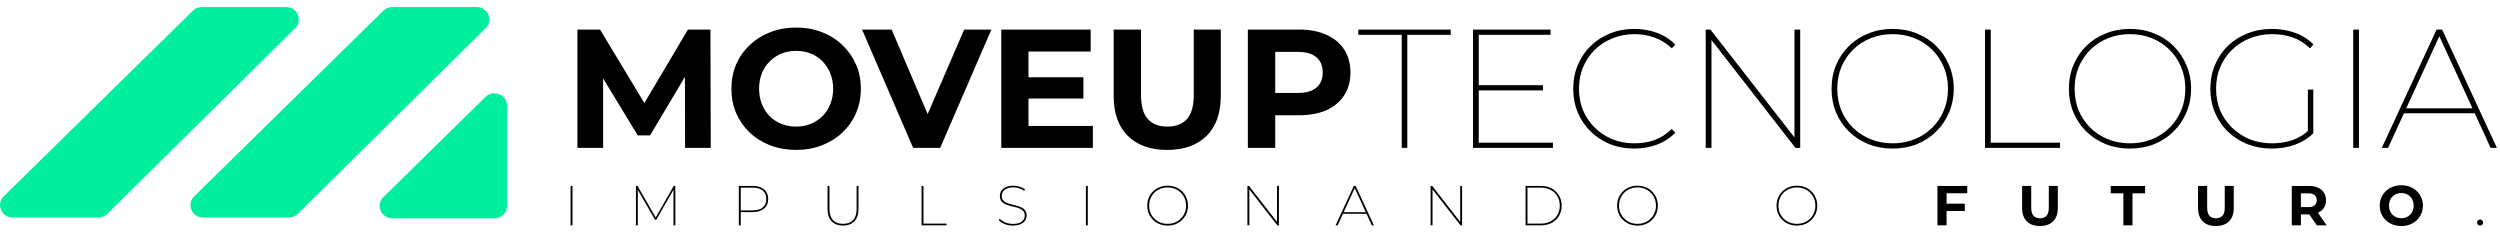
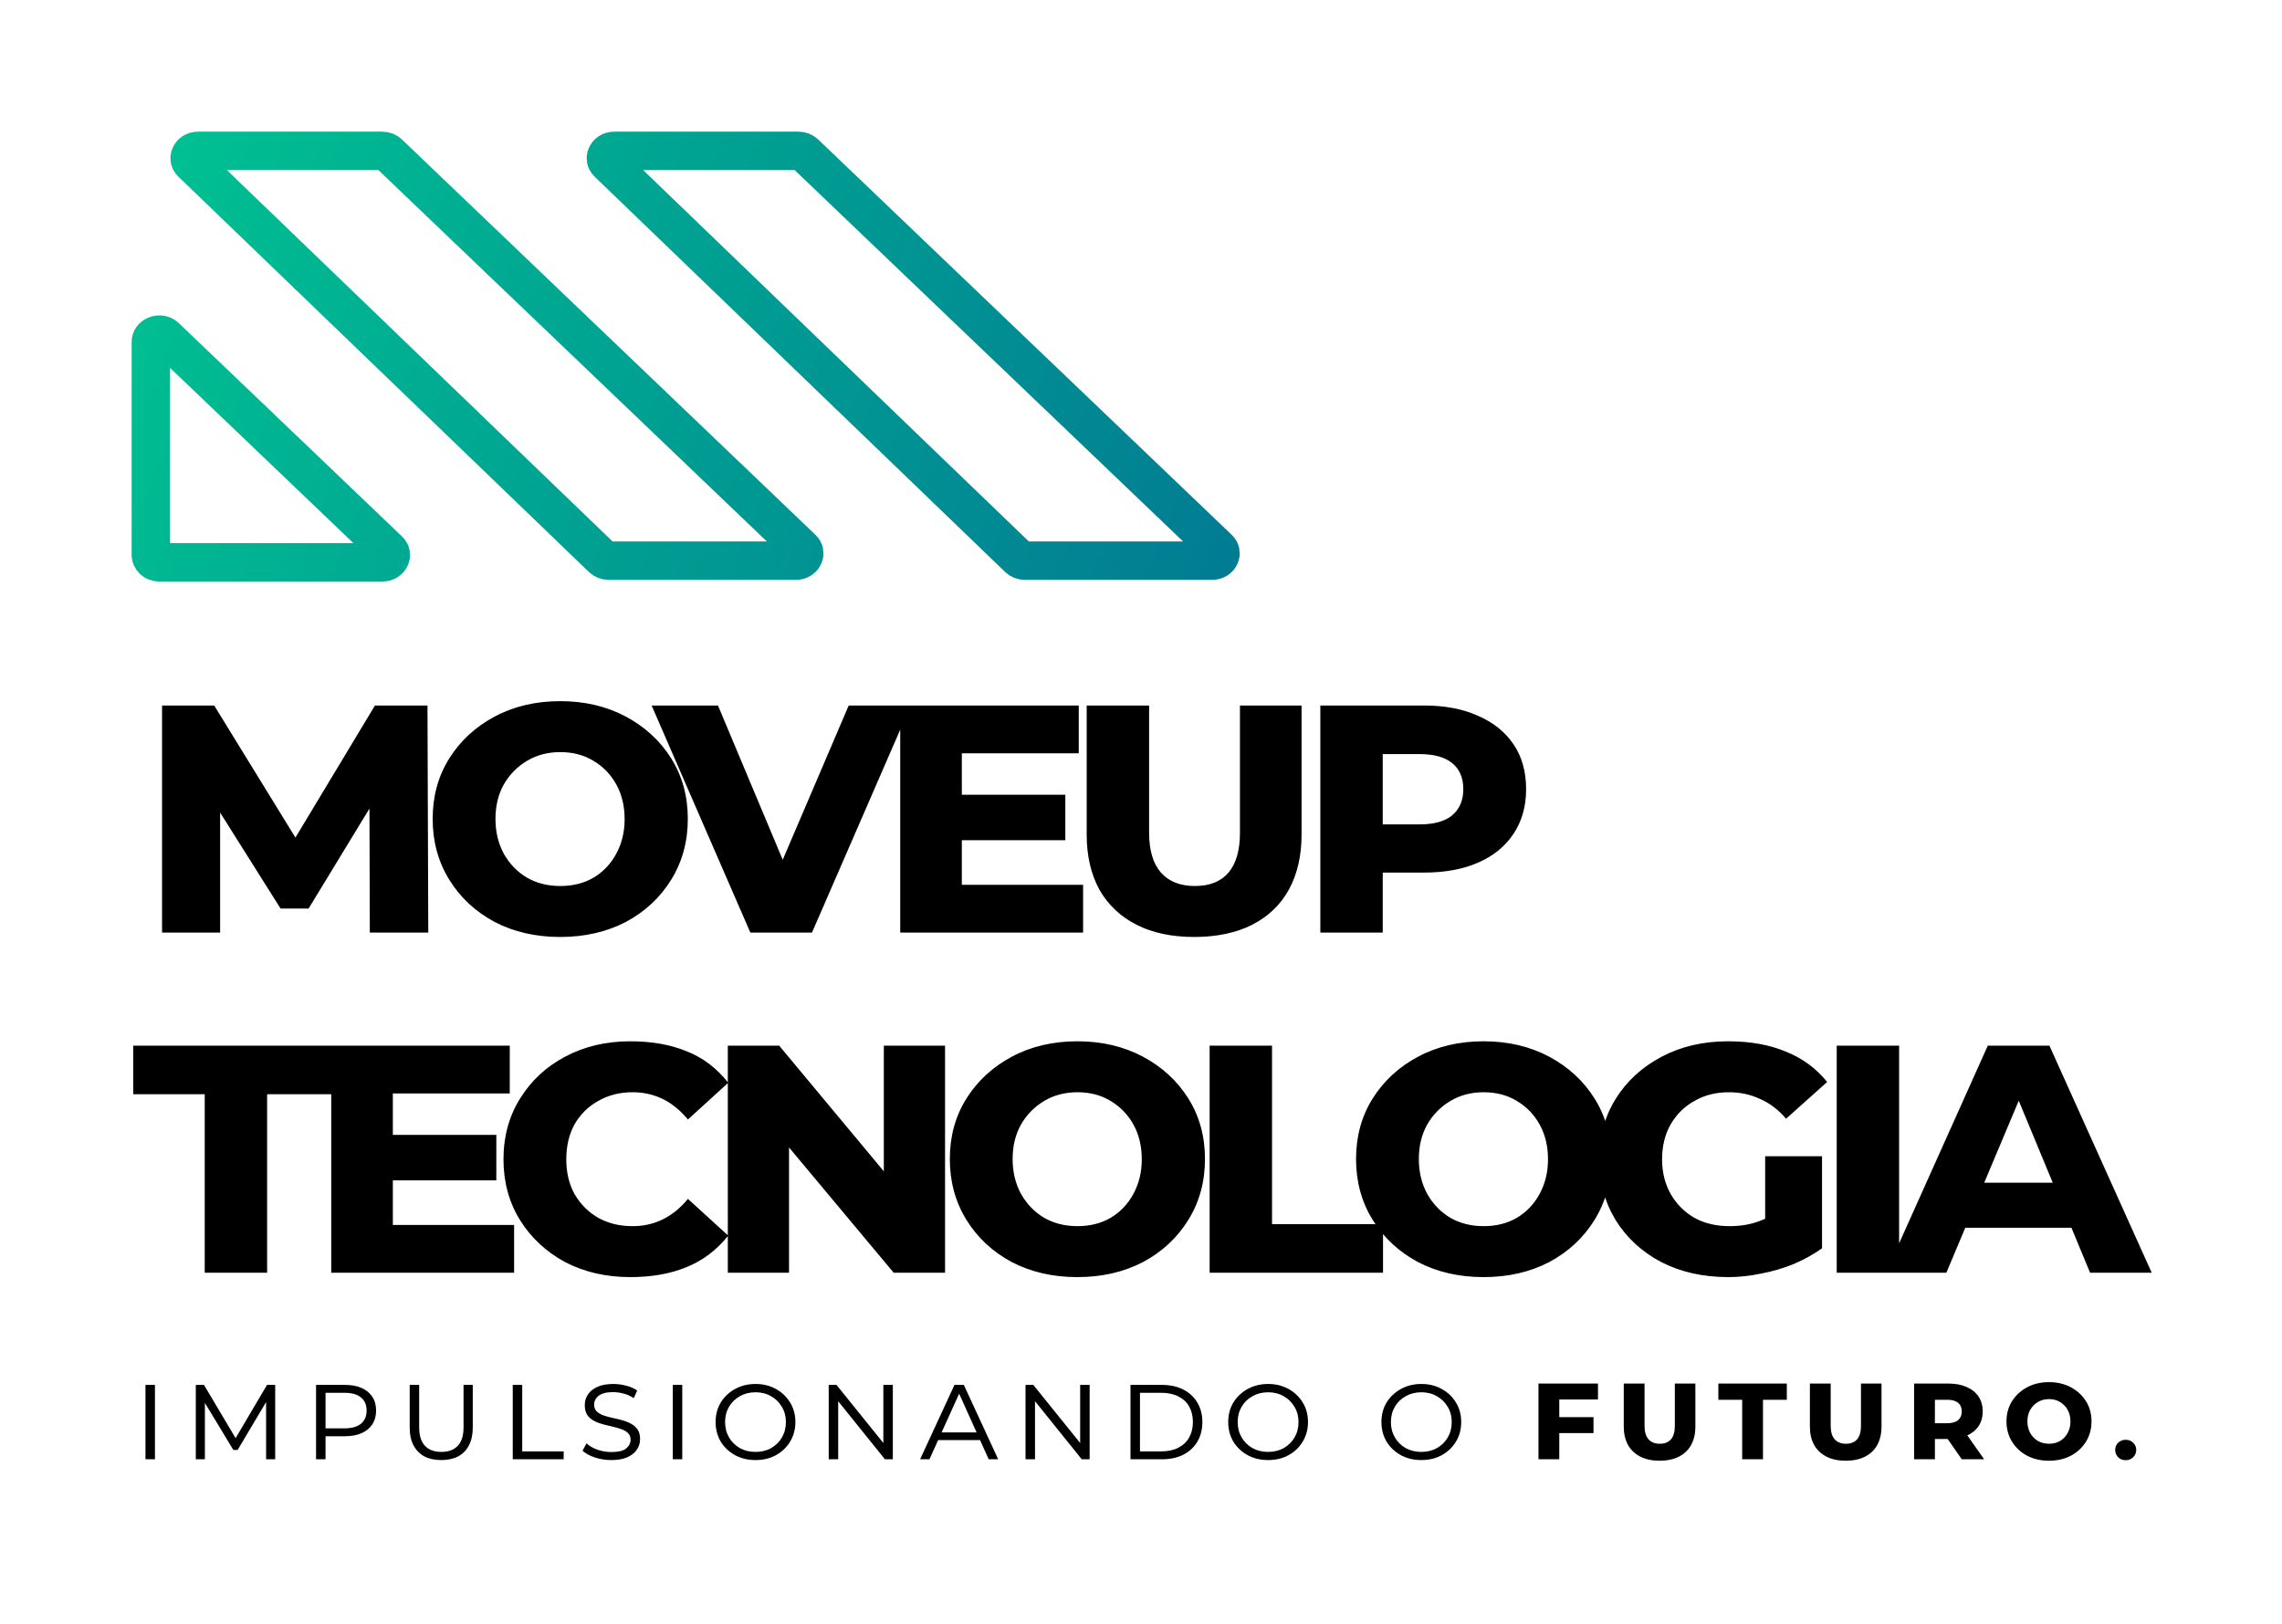
- <svg xmlns="http://www.w3.org/2000/svg" width="355" height="33" viewBox="0 0 355 33" fill="none">
-   <path d="M54.44 1.517C54.778 1.186 55.235 1 55.712 1H67.68C69.279 1 70.083 2.894 68.957 4.008L42.285 30.368C41.947 30.702 41.487 30.89 41.008 30.89H28.849C27.246 30.89 26.444 28.989 27.577 27.877L54.44 1.517Z" fill="#01EE9F" />
-   <path d="M55.712 31C54.11 31 53.307 29.099 54.44 27.988L68.929 13.774C70.062 12.662 72 13.449 72 15.021V29.235C72 30.21 71.195 31 70.201 31H55.712Z" fill="#01EE9F" />
-   <path d="M27.394 1.517C27.731 1.186 28.189 1 28.666 1H40.633C42.233 1 43.037 2.894 41.91 4.008L15.238 30.368C14.9 30.702 14.441 30.89 13.962 30.89H1.802C0.2 30.89 -0.603 28.989 0.53 27.877L27.394 1.517Z" fill="#01EE9F" />
-   <path d="M81.992 21V4.2H85.208L92.36 16.056H90.656L97.688 4.2H100.88L100.928 21H97.28L97.256 9.792H97.928L92.312 19.224H90.56L84.824 9.792H85.64V21H81.992ZM113.074 21.288C111.746 21.288 110.514 21.072 109.378 20.64C108.258 20.208 107.282 19.6 106.45 18.816C105.634 18.032 104.994 17.112 104.53 16.056C104.082 15 103.858 13.848 103.858 12.6C103.858 11.352 104.082 10.2 104.53 9.144C104.994 8.088 105.642 7.168 106.474 6.384C107.306 5.6 108.282 4.992 109.402 4.56C110.522 4.128 111.738 3.912 113.05 3.912C114.378 3.912 115.594 4.128 116.698 4.56C117.818 4.992 118.786 5.6 119.602 6.384C120.434 7.168 121.082 8.088 121.546 9.144C122.01 10.184 122.242 11.336 122.242 12.6C122.242 13.848 122.01 15.008 121.546 16.08C121.082 17.136 120.434 18.056 119.602 18.84C118.786 19.608 117.818 20.208 116.698 20.64C115.594 21.072 114.386 21.288 113.074 21.288ZM113.05 17.976C113.802 17.976 114.49 17.848 115.114 17.592C115.754 17.336 116.314 16.968 116.794 16.488C117.274 16.008 117.642 15.44 117.898 14.784C118.17 14.128 118.306 13.4 118.306 12.6C118.306 11.8 118.17 11.072 117.898 10.416C117.642 9.76 117.274 9.192 116.794 8.712C116.33 8.232 115.778 7.864 115.138 7.608C114.498 7.352 113.802 7.224 113.05 7.224C112.298 7.224 111.602 7.352 110.962 7.608C110.338 7.864 109.786 8.232 109.306 8.712C108.826 9.192 108.45 9.76 108.178 10.416C107.922 11.072 107.794 11.8 107.794 12.6C107.794 13.384 107.922 14.112 108.178 14.784C108.45 15.44 108.818 16.008 109.282 16.488C109.762 16.968 110.322 17.336 110.962 17.592C111.602 17.848 112.298 17.976 113.05 17.976ZM129.665 21L122.417 4.2H126.617L132.953 19.08H130.481L136.913 4.2H140.777L133.505 21H129.665ZM145.756 10.968H153.844V13.992H145.756V10.968ZM146.044 17.88H155.188V21H142.18V4.2H154.876V7.32H146.044V17.88ZM165.745 21.288C163.361 21.288 161.497 20.624 160.153 19.296C158.809 17.968 158.137 16.072 158.137 13.608V4.2H162.025V13.464C162.025 15.064 162.353 16.216 163.009 16.92C163.665 17.624 164.585 17.976 165.769 17.976C166.953 17.976 167.873 17.624 168.529 16.92C169.185 16.216 169.513 15.064 169.513 13.464V4.2H173.353V13.608C173.353 16.072 172.681 17.968 171.337 19.296C169.993 20.624 168.129 21.288 165.745 21.288ZM177.195 21V4.2H184.467C185.971 4.2 187.267 4.448 188.355 4.944C189.443 5.424 190.283 6.12 190.875 7.032C191.467 7.944 191.763 9.032 191.763 10.296C191.763 11.544 191.467 12.624 190.875 13.536C190.283 14.448 189.443 15.152 188.355 15.648C187.267 16.128 185.971 16.368 184.467 16.368H179.355L181.083 14.616V21H177.195ZM181.083 15.048L179.355 13.2H184.251C185.451 13.2 186.347 12.944 186.939 12.432C187.531 11.92 187.827 11.208 187.827 10.296C187.827 9.368 187.531 8.648 186.939 8.136C186.347 7.624 185.451 7.368 184.251 7.368H179.355L181.083 5.52V15.048ZM199.045 21V4.944H192.877V4.2H206.005V4.944H199.837V21H199.045ZM209.838 12.096H219.102V12.84H209.838V12.096ZM209.982 20.256H220.518V21H209.166V4.2H220.182V4.944H209.982V20.256ZM232.063 21.096C230.831 21.096 229.687 20.888 228.631 20.472C227.575 20.04 226.655 19.44 225.871 18.672C225.087 17.904 224.479 17.008 224.047 15.984C223.615 14.944 223.399 13.816 223.399 12.6C223.399 11.384 223.615 10.264 224.047 9.24C224.479 8.2 225.087 7.296 225.871 6.528C226.655 5.76 227.575 5.168 228.631 4.752C229.687 4.32 230.831 4.104 232.063 4.104C233.199 4.104 234.271 4.288 235.279 4.656C236.287 5.024 237.159 5.584 237.895 6.336L237.391 6.864C236.639 6.144 235.815 5.632 234.919 5.328C234.039 5.008 233.095 4.848 232.087 4.848C230.967 4.848 229.927 5.048 228.967 5.448C228.007 5.832 227.167 6.376 226.447 7.08C225.743 7.784 225.191 8.608 224.791 9.552C224.407 10.48 224.215 11.496 224.215 12.6C224.215 13.704 224.407 14.728 224.791 15.672C225.191 16.6 225.743 17.416 226.447 18.12C227.167 18.824 228.007 19.376 228.967 19.776C229.927 20.16 230.967 20.352 232.087 20.352C233.095 20.352 234.039 20.2 234.919 19.896C235.815 19.576 236.639 19.048 237.391 18.312L237.895 18.84C237.159 19.592 236.287 20.16 235.279 20.544C234.271 20.912 233.199 21.096 232.063 21.096ZM242.213 21V4.2H242.885L255.221 20.04H254.813V4.2H255.629V21H254.957L242.621 5.16H243.029V21H242.213ZM268.743 21.096C267.511 21.096 266.367 20.888 265.311 20.472C264.255 20.04 263.335 19.44 262.551 18.672C261.767 17.904 261.159 17.008 260.727 15.984C260.295 14.944 260.079 13.816 260.079 12.6C260.079 11.384 260.295 10.264 260.727 9.24C261.159 8.2 261.767 7.296 262.551 6.528C263.335 5.76 264.255 5.168 265.311 4.752C266.367 4.32 267.511 4.104 268.743 4.104C269.991 4.104 271.143 4.32 272.199 4.752C273.255 5.168 274.167 5.76 274.935 6.528C275.719 7.296 276.327 8.2 276.759 9.24C277.207 10.264 277.431 11.384 277.431 12.6C277.431 13.816 277.207 14.944 276.759 15.984C276.327 17.008 275.719 17.904 274.935 18.672C274.167 19.44 273.255 20.04 272.199 20.472C271.143 20.888 269.991 21.096 268.743 21.096ZM268.743 20.352C269.863 20.352 270.903 20.16 271.863 19.776C272.823 19.392 273.655 18.848 274.359 18.144C275.079 17.44 275.631 16.624 276.015 15.696C276.415 14.752 276.615 13.72 276.615 12.6C276.615 11.48 276.415 10.456 276.015 9.528C275.631 8.584 275.079 7.76 274.359 7.056C273.655 6.352 272.823 5.808 271.863 5.424C270.903 5.04 269.863 4.848 268.743 4.848C267.639 4.848 266.607 5.04 265.647 5.424C264.687 5.808 263.847 6.352 263.127 7.056C262.423 7.76 261.871 8.584 261.471 9.528C261.087 10.456 260.895 11.48 260.895 12.6C260.895 13.72 261.087 14.752 261.471 15.696C261.871 16.624 262.423 17.44 263.127 18.144C263.847 18.848 264.687 19.392 265.647 19.776C266.607 20.16 267.639 20.352 268.743 20.352ZM281.869 21V4.2H282.685V20.256H292.525V21H281.869ZM302.446 21.096C301.214 21.096 300.07 20.888 299.014 20.472C297.958 20.04 297.038 19.44 296.254 18.672C295.47 17.904 294.862 17.008 294.43 15.984C293.998 14.944 293.782 13.816 293.782 12.6C293.782 11.384 293.998 10.264 294.43 9.24C294.862 8.2 295.47 7.296 296.254 6.528C297.038 5.76 297.958 5.168 299.014 4.752C300.07 4.32 301.214 4.104 302.446 4.104C303.694 4.104 304.846 4.32 305.902 4.752C306.958 5.168 307.87 5.76 308.638 6.528C309.422 7.296 310.03 8.2 310.462 9.24C310.91 10.264 311.134 11.384 311.134 12.6C311.134 13.816 310.91 14.944 310.462 15.984C310.03 17.008 309.422 17.904 308.638 18.672C307.87 19.44 306.958 20.04 305.902 20.472C304.846 20.888 303.694 21.096 302.446 21.096ZM302.446 20.352C303.566 20.352 304.606 20.16 305.566 19.776C306.526 19.392 307.358 18.848 308.062 18.144C308.782 17.44 309.334 16.624 309.718 15.696C310.118 14.752 310.318 13.72 310.318 12.6C310.318 11.48 310.118 10.456 309.718 9.528C309.334 8.584 308.782 7.76 308.062 7.056C307.358 6.352 306.526 5.808 305.566 5.424C304.606 5.04 303.566 4.848 302.446 4.848C301.342 4.848 300.31 5.04 299.35 5.424C298.39 5.808 297.55 6.352 296.83 7.056C296.126 7.76 295.574 8.584 295.174 9.528C294.79 10.456 294.598 11.48 294.598 12.6C294.598 13.72 294.79 14.752 295.174 15.696C295.574 16.624 296.126 17.44 296.83 18.144C297.55 18.848 298.39 19.392 299.35 19.776C300.31 20.16 301.342 20.352 302.446 20.352ZM322.604 21.096C321.356 21.096 320.196 20.888 319.124 20.472C318.068 20.04 317.14 19.44 316.34 18.672C315.556 17.904 314.948 17.008 314.516 15.984C314.084 14.944 313.868 13.816 313.868 12.6C313.868 11.384 314.084 10.264 314.516 9.24C314.948 8.2 315.556 7.296 316.34 6.528C317.14 5.76 318.068 5.168 319.124 4.752C320.196 4.32 321.356 4.104 322.604 4.104C323.772 4.104 324.868 4.288 325.892 4.656C326.916 5.024 327.788 5.576 328.508 6.312L328.028 6.864C327.26 6.128 326.428 5.608 325.532 5.304C324.636 5 323.668 4.848 322.628 4.848C321.492 4.848 320.436 5.048 319.46 5.448C318.5 5.832 317.66 6.376 316.94 7.08C316.22 7.784 315.66 8.608 315.26 9.552C314.876 10.48 314.684 11.496 314.684 12.6C314.684 13.704 314.876 14.728 315.26 15.672C315.66 16.6 316.22 17.416 316.94 18.12C317.66 18.824 318.5 19.376 319.46 19.776C320.436 20.16 321.492 20.352 322.628 20.352C323.652 20.352 324.62 20.2 325.532 19.896C326.46 19.576 327.284 19.056 328.004 18.336L328.484 18.936C327.748 19.656 326.868 20.2 325.844 20.568C324.82 20.92 323.74 21.096 322.604 21.096ZM327.716 18.888V12.72H328.484V18.936L327.716 18.888ZM334.158 21V4.2H334.974V21H334.158ZM338.215 21L345.991 4.2H346.783L354.559 21H353.671L346.207 4.752H346.567L339.103 21H338.215ZM340.903 16.08L341.215 15.384H351.487L351.799 16.08H340.903Z" fill="#000" />
-   <path d="M81.024 32V26.4H81.296V32H81.024ZM90.304 32V26.4H90.528L93.168 30.984H93.048L95.672 26.4H95.896L95.904 32H95.64L95.632 26.8H95.72L93.176 31.224H93.032L90.472 26.8H90.568V32H90.304ZM104.913 32V26.4H106.857C107.321 26.4 107.718 26.475 108.049 26.624C108.385 26.773 108.641 26.987 108.817 27.264C108.993 27.536 109.081 27.867 109.081 28.256C109.081 28.645 108.993 28.979 108.817 29.256C108.641 29.533 108.385 29.747 108.049 29.896C107.718 30.045 107.321 30.12 106.857 30.12H105.065L105.185 29.992V32H104.913ZM105.185 29.992L105.065 29.872H106.873C107.502 29.872 107.982 29.731 108.313 29.448C108.649 29.165 108.817 28.768 108.817 28.256C108.817 27.744 108.649 27.349 108.313 27.072C107.982 26.789 107.502 26.648 106.873 26.648H105.065L105.185 26.52V29.992ZM119.712 32.032C119.03 32.032 118.491 31.832 118.096 31.432C117.707 31.032 117.512 30.435 117.512 29.64V26.4H117.784V29.632C117.784 30.357 117.952 30.899 118.288 31.256C118.624 31.608 119.099 31.784 119.712 31.784C120.326 31.784 120.8 31.608 121.136 31.256C121.472 30.899 121.64 30.357 121.64 29.632V26.4H121.904V29.64C121.904 30.435 121.707 31.032 121.312 31.432C120.923 31.832 120.39 32.032 119.712 32.032ZM130.864 32V26.4H131.136V31.752H134.416V32H130.864ZM143.826 32.032C143.415 32.032 143.026 31.96 142.658 31.816C142.295 31.667 142.018 31.48 141.826 31.256L141.97 31.064C142.151 31.267 142.407 31.44 142.738 31.584C143.074 31.723 143.434 31.792 143.818 31.792C144.207 31.792 144.527 31.739 144.778 31.632C145.029 31.525 145.213 31.384 145.33 31.208C145.453 31.027 145.514 30.827 145.514 30.608C145.514 30.352 145.45 30.147 145.322 29.992C145.194 29.837 145.023 29.715 144.81 29.624C144.602 29.533 144.373 29.459 144.122 29.4C143.877 29.341 143.626 29.28 143.37 29.216C143.119 29.147 142.887 29.061 142.674 28.96C142.466 28.853 142.298 28.709 142.17 28.528C142.047 28.341 141.986 28.101 141.986 27.808C141.986 27.557 142.053 27.323 142.186 27.104C142.319 26.885 142.527 26.709 142.81 26.576C143.093 26.437 143.455 26.368 143.898 26.368C144.202 26.368 144.501 26.416 144.794 26.512C145.093 26.603 145.346 26.725 145.554 26.88L145.434 27.096C145.21 26.931 144.962 26.808 144.69 26.728C144.418 26.648 144.157 26.608 143.906 26.608C143.533 26.608 143.221 26.664 142.97 26.776C142.725 26.883 142.543 27.027 142.426 27.208C142.309 27.389 142.25 27.589 142.25 27.808C142.25 28.069 142.314 28.277 142.442 28.432C142.57 28.587 142.738 28.709 142.946 28.8C143.159 28.891 143.391 28.965 143.642 29.024C143.893 29.083 144.143 29.147 144.394 29.216C144.645 29.28 144.874 29.365 145.082 29.472C145.295 29.579 145.463 29.723 145.586 29.904C145.714 30.08 145.778 30.312 145.778 30.6C145.778 30.851 145.709 31.085 145.57 31.304C145.437 31.523 145.223 31.699 144.93 31.832C144.642 31.965 144.274 32.032 143.826 32.032ZM154.198 32V26.4H154.47V32H154.198ZM165.798 32.032C165.388 32.032 165.006 31.963 164.654 31.824C164.302 31.68 163.996 31.48 163.734 31.224C163.473 30.968 163.27 30.669 163.126 30.328C162.982 29.981 162.91 29.605 162.91 29.2C162.91 28.795 162.982 28.421 163.126 28.08C163.27 27.733 163.473 27.432 163.734 27.176C163.996 26.92 164.302 26.723 164.654 26.584C165.006 26.44 165.388 26.368 165.798 26.368C166.214 26.368 166.598 26.44 166.95 26.584C167.302 26.723 167.606 26.92 167.862 27.176C168.124 27.432 168.326 27.733 168.47 28.08C168.62 28.421 168.694 28.795 168.694 29.2C168.694 29.605 168.62 29.981 168.47 30.328C168.326 30.669 168.124 30.968 167.862 31.224C167.606 31.48 167.302 31.68 166.95 31.824C166.598 31.963 166.214 32.032 165.798 32.032ZM165.798 31.784C166.172 31.784 166.518 31.72 166.838 31.592C167.158 31.464 167.436 31.283 167.67 31.048C167.91 30.813 168.094 30.541 168.222 30.232C168.356 29.917 168.422 29.573 168.422 29.2C168.422 28.827 168.356 28.485 168.222 28.176C168.094 27.861 167.91 27.587 167.67 27.352C167.436 27.117 167.158 26.936 166.838 26.808C166.518 26.68 166.172 26.616 165.798 26.616C165.43 26.616 165.086 26.68 164.766 26.808C164.446 26.936 164.166 27.117 163.926 27.352C163.692 27.587 163.508 27.861 163.374 28.176C163.246 28.485 163.182 28.827 163.182 29.2C163.182 29.573 163.246 29.917 163.374 30.232C163.508 30.541 163.692 30.813 163.926 31.048C164.166 31.283 164.446 31.464 164.766 31.592C165.086 31.72 165.43 31.784 165.798 31.784ZM177.134 32V26.4H177.358L181.47 31.68H181.334V26.4H181.606V32H181.382L177.27 26.72H177.406V32H177.134ZM189.649 32L192.241 26.4H192.505L195.097 32H194.801L192.313 26.584H192.433L189.945 32H189.649ZM190.545 30.36L190.649 30.128H194.073L194.177 30.36H190.545ZM203.147 32V26.4H203.371L207.483 31.68H207.347V26.4H207.619V32H207.395L203.283 26.72H203.419V32H203.147ZM216.631 32V26.4H218.791C219.388 26.4 219.908 26.523 220.351 26.768C220.794 27.008 221.138 27.339 221.383 27.76C221.634 28.176 221.759 28.656 221.759 29.2C221.759 29.744 221.634 30.227 221.383 30.648C221.138 31.064 220.794 31.395 220.351 31.64C219.908 31.88 219.388 32 218.791 32H216.631ZM216.903 31.752H218.775C219.324 31.752 219.802 31.643 220.207 31.424C220.618 31.205 220.932 30.904 221.151 30.52C221.375 30.136 221.487 29.696 221.487 29.2C221.487 28.704 221.375 28.264 221.151 27.88C220.932 27.496 220.618 27.195 220.207 26.976C219.802 26.757 219.324 26.648 218.775 26.648H216.903V31.752ZM232.52 32.032C232.11 32.032 231.728 31.963 231.376 31.824C231.024 31.68 230.718 31.48 230.456 31.224C230.195 30.968 229.992 30.669 229.848 30.328C229.704 29.981 229.632 29.605 229.632 29.2C229.632 28.795 229.704 28.421 229.848 28.08C229.992 27.733 230.195 27.432 230.456 27.176C230.718 26.92 231.024 26.723 231.376 26.584C231.728 26.44 232.11 26.368 232.52 26.368C232.936 26.368 233.32 26.44 233.672 26.584C234.024 26.723 234.328 26.92 234.584 27.176C234.846 27.432 235.048 27.733 235.192 28.08C235.342 28.421 235.416 28.795 235.416 29.2C235.416 29.605 235.342 29.981 235.192 30.328C235.048 30.669 234.846 30.968 234.584 31.224C234.328 31.48 234.024 31.68 233.672 31.824C233.32 31.963 232.936 32.032 232.52 32.032ZM232.52 31.784C232.894 31.784 233.24 31.72 233.56 31.592C233.88 31.464 234.158 31.283 234.392 31.048C234.632 30.813 234.816 30.541 234.944 30.232C235.078 29.917 235.144 29.573 235.144 29.2C235.144 28.827 235.078 28.485 234.944 28.176C234.816 27.861 234.632 27.587 234.392 27.352C234.158 27.117 233.88 26.936 233.56 26.808C233.24 26.68 232.894 26.616 232.52 26.616C232.152 26.616 231.808 26.68 231.488 26.808C231.168 26.936 230.888 27.117 230.648 27.352C230.414 27.587 230.23 27.861 230.096 28.176C229.968 28.485 229.904 28.827 229.904 29.2C229.904 29.573 229.968 29.917 230.096 30.232C230.23 30.541 230.414 30.813 230.648 31.048C230.888 31.283 231.168 31.464 231.488 31.592C231.808 31.72 232.152 31.784 232.52 31.784ZM255.159 32.032C254.748 32.032 254.367 31.963 254.015 31.824C253.663 31.68 253.356 31.48 253.095 31.224C252.834 30.968 252.631 30.669 252.487 30.328C252.343 29.981 252.271 29.605 252.271 29.2C252.271 28.795 252.343 28.421 252.487 28.08C252.631 27.733 252.834 27.432 253.095 27.176C253.356 26.92 253.663 26.723 254.015 26.584C254.367 26.44 254.748 26.368 255.159 26.368C255.575 26.368 255.959 26.44 256.311 26.584C256.663 26.723 256.967 26.92 257.223 27.176C257.484 27.432 257.687 27.733 257.831 28.08C257.98 28.421 258.055 28.795 258.055 29.2C258.055 29.605 257.98 29.981 257.831 30.328C257.687 30.669 257.484 30.968 257.223 31.224C256.967 31.48 256.663 31.68 256.311 31.824C255.959 31.963 255.575 32.032 255.159 32.032ZM255.159 31.784C255.532 31.784 255.879 31.72 256.199 31.592C256.519 31.464 256.796 31.283 257.031 31.048C257.271 30.813 257.455 30.541 257.583 30.232C257.716 29.917 257.783 29.573 257.783 29.2C257.783 28.827 257.716 28.485 257.583 28.176C257.455 27.861 257.271 27.587 257.031 27.352C256.796 27.117 256.519 26.936 256.199 26.808C255.879 26.68 255.532 26.616 255.159 26.616C254.791 26.616 254.447 26.68 254.127 26.808C253.807 26.936 253.527 27.117 253.287 27.352C253.052 27.587 252.868 27.861 252.735 28.176C252.607 28.485 252.543 28.827 252.543 29.2C252.543 29.573 252.607 29.917 252.735 30.232C252.868 30.541 253.052 30.813 253.287 31.048C253.527 31.283 253.807 31.464 254.127 31.592C254.447 31.72 254.791 31.784 255.159 31.784ZM276.318 28.92H279.006V29.96H276.318V28.92ZM276.414 32H275.118V26.4H279.35V27.44H276.414V32ZM289.675 32.096C288.88 32.096 288.259 31.875 287.811 31.432C287.363 30.989 287.139 30.357 287.139 29.536V26.4H288.435V29.488C288.435 30.021 288.544 30.405 288.763 30.64C288.982 30.875 289.288 30.992 289.683 30.992C290.078 30.992 290.384 30.875 290.603 30.64C290.822 30.405 290.931 30.021 290.931 29.488V26.4H292.211V29.536C292.211 30.357 291.987 30.989 291.539 31.432C291.091 31.875 290.47 32.096 289.675 32.096ZM301.518 32V27.456H299.726V26.4H304.606V27.456H302.814V32H301.518ZM314.658 32.096C313.863 32.096 313.242 31.875 312.794 31.432C312.346 30.989 312.122 30.357 312.122 29.536V26.4H313.418V29.488C313.418 30.021 313.527 30.405 313.746 30.64C313.964 30.875 314.271 30.992 314.666 30.992C315.06 30.992 315.367 30.875 315.586 30.64C315.804 30.405 315.914 30.021 315.914 29.488V26.4H317.194V29.536C317.194 30.357 316.97 30.989 316.522 31.432C316.074 31.875 315.452 32.096 314.658 32.096ZM325.434 32V26.4H327.858C328.36 26.4 328.792 26.483 329.154 26.648C329.517 26.808 329.797 27.04 329.994 27.344C330.192 27.648 330.29 28.011 330.29 28.432C330.29 28.848 330.192 29.208 329.994 29.512C329.797 29.811 329.517 30.04 329.154 30.2C328.792 30.36 328.36 30.44 327.858 30.44H326.154L326.73 29.872V32H325.434ZM328.994 32L327.594 29.968H328.978L330.394 32H328.994ZM326.73 30.016L326.154 29.408H327.786C328.186 29.408 328.485 29.323 328.682 29.152C328.88 28.976 328.978 28.736 328.978 28.432C328.978 28.123 328.88 27.883 328.682 27.712C328.485 27.541 328.186 27.456 327.786 27.456H326.154L326.73 26.84V30.016ZM340.997 32.096C340.554 32.096 340.144 32.024 339.765 31.88C339.392 31.736 339.066 31.533 338.789 31.272C338.517 31.011 338.304 30.704 338.149 30.352C338 30 337.925 29.616 337.925 29.2C337.925 28.784 338 28.4 338.149 28.048C338.304 27.696 338.52 27.389 338.797 27.128C339.074 26.867 339.4 26.664 339.773 26.52C340.146 26.376 340.552 26.304 340.989 26.304C341.432 26.304 341.837 26.376 342.205 26.52C342.578 26.664 342.901 26.867 343.173 27.128C343.45 27.389 343.666 27.696 343.821 28.048C343.976 28.395 344.053 28.779 344.053 29.2C344.053 29.616 343.976 30.003 343.821 30.36C343.666 30.712 343.45 31.019 343.173 31.28C342.901 31.536 342.578 31.736 342.205 31.88C341.837 32.024 341.434 32.096 340.997 32.096ZM340.989 30.992C341.24 30.992 341.469 30.949 341.677 30.864C341.89 30.779 342.077 30.656 342.237 30.496C342.397 30.336 342.52 30.147 342.605 29.928C342.696 29.709 342.741 29.467 342.741 29.2C342.741 28.933 342.696 28.691 342.605 28.472C342.52 28.253 342.397 28.064 342.237 27.904C342.082 27.744 341.898 27.621 341.685 27.536C341.472 27.451 341.24 27.408 340.989 27.408C340.738 27.408 340.506 27.451 340.293 27.536C340.085 27.621 339.901 27.744 339.741 27.904C339.581 28.064 339.456 28.253 339.365 28.472C339.28 28.691 339.237 28.933 339.237 29.2C339.237 29.461 339.28 29.704 339.365 29.928C339.456 30.147 339.578 30.336 339.733 30.496C339.893 30.656 340.08 30.779 340.293 30.864C340.506 30.949 340.738 30.992 340.989 30.992ZM352.171 32.04C352.054 32.04 351.952 31.997 351.867 31.912C351.787 31.827 351.747 31.723 351.747 31.6C351.747 31.472 351.787 31.368 351.867 31.288C351.952 31.208 352.054 31.168 352.171 31.168C352.288 31.168 352.387 31.208 352.467 31.288C352.552 31.368 352.595 31.472 352.595 31.6C352.595 31.723 352.552 31.827 352.467 31.912C352.387 31.997 352.288 32.04 352.171 32.04Z" fill="#000" />
+ <svg xmlns="http://www.w3.org/2000/svg" width="208" height="148" viewBox="0 0 208 148" fill="none">
+   <path d="M15.099 30.723C14.854 30.489 14.521 30.436 14.202 30.561C13.888 30.686 13.75 30.911 13.75 31.162V50.588C13.75 50.88 14.021 51.25 14.523 51.25H34.848C35.241 51.25 35.474 51.045 35.573 50.815C35.625 50.696 35.636 50.578 35.618 50.48C35.602 50.39 35.556 50.276 35.423 50.148L15.099 30.723ZM72.788 13.75H56C55.607 13.75 55.375 13.954 55.275 14.184C55.223 14.303 55.212 14.421 55.23 14.52C55.245 14.609 55.291 14.723 55.423 14.851L92.838 50.876C92.978 51.01 93.184 51.1 93.415 51.1H110.472C110.865 51.1 111.098 50.895 111.197 50.665C111.249 50.545 111.26 50.427 111.242 50.328C111.226 50.239 111.18 50.124 111.047 49.997L73.363 13.972C73.224 13.838 73.018 13.75 72.788 13.75ZM34.848 13.75H18.061C17.668 13.75 17.435 13.954 17.335 14.184C17.283 14.303 17.272 14.421 17.29 14.52C17.306 14.608 17.351 14.723 17.483 14.851L54.898 50.876C55.038 51.01 55.244 51.099 55.475 51.1H72.531C72.925 51.1 73.157 50.895 73.257 50.665C73.309 50.545 73.32 50.427 73.302 50.328C73.285 50.239 73.239 50.124 73.106 49.997L35.423 13.972C35.283 13.838 35.078 13.75 34.848 13.75Z" stroke="url(#paint0_linear_312_142)" stroke-width="3.5" />
+   <path d="M14.772 85V64.3H19.524L28.092 78.232H25.788L34.176 64.3H38.964L39.036 85H33.708L33.672 72.4H34.464L28.128 82.804H25.572L19.02 72.4H20.064V85H14.772ZM51.065 85.396C48.833 85.396 46.841 84.94 45.089 84.028C43.337 83.092 41.957 81.808 40.949 80.176C39.941 78.544 39.437 76.696 39.437 74.632C39.437 72.568 39.941 70.732 40.949 69.124C41.957 67.516 43.337 66.244 45.089 65.308C46.841 64.372 48.833 63.904 51.065 63.904C53.297 63.904 55.289 64.372 57.041 65.308C58.793 66.244 60.173 67.516 61.181 69.124C62.189 70.732 62.693 72.568 62.693 74.632C62.693 76.696 62.189 78.544 61.181 80.176C60.173 81.808 58.793 83.092 57.041 84.028C55.289 84.94 53.297 85.396 51.065 85.396ZM51.065 80.752C52.217 80.752 53.225 80.5 54.089 79.996C54.977 79.468 55.673 78.736 56.177 77.8C56.681 76.864 56.933 75.82 56.933 74.668C56.933 73.468 56.681 72.412 56.177 71.5C55.673 70.588 54.977 69.868 54.089 69.34C53.225 68.812 52.217 68.548 51.065 68.548C49.937 68.548 48.929 68.812 48.041 69.34C47.153 69.868 46.445 70.588 45.917 71.5C45.413 72.412 45.161 73.456 45.161 74.632C45.161 75.808 45.413 76.864 45.917 77.8C46.445 78.736 47.153 79.468 48.041 79.996C48.929 80.5 49.937 80.752 51.065 80.752ZM68.394 85L59.394 64.3H65.442L73.074 82.48H69.582L77.358 64.3H83.01L74.01 85H68.394ZM87.094 72.436H97.102V76.576H87.094V72.436ZM87.67 80.644H98.722V85H82.054V64.3H98.326V68.656H87.67V80.644ZM108.843 85.396C106.803 85.396 105.051 85.024 103.587 84.28C102.123 83.536 100.995 82.468 100.203 81.076C99.434 79.66 99.05 77.992 99.05 76.072V64.3H104.739V75.892C104.739 77.5 105.099 78.712 105.819 79.528C106.539 80.344 107.571 80.752 108.915 80.752C110.259 80.752 111.279 80.344 111.975 79.528C112.671 78.712 113.019 77.5 113.019 75.892V64.3H118.635V76.072C118.635 77.992 118.251 79.66 117.483 81.076C116.715 82.468 115.599 83.536 114.135 84.28C112.671 85.024 110.907 85.396 108.843 85.396ZM120.346 85V64.3H129.778C131.698 64.3 133.342 64.612 134.71 65.236C136.102 65.836 137.182 66.7 137.95 67.828C138.718 68.956 139.102 70.324 139.102 71.932C139.102 73.492 138.718 74.848 137.95 76C137.182 77.152 136.102 78.028 134.71 78.628C133.342 79.228 131.698 79.528 129.778 79.528H123.478L126.034 77.044V85H120.346ZM126.034 77.692L123.946 75.136H129.382C130.702 75.136 131.698 74.86 132.37 74.308C133.042 73.732 133.378 72.94 133.378 71.932C133.378 70.9 133.042 70.108 132.37 69.556C131.698 69.004 130.702 68.728 129.382 68.728H123.946L126.034 66.172V77.692ZM18.66 116V99.728H12.144V95.3H30.864V99.728H24.348V116H18.66ZM35.231 103.436H45.239V107.576H35.231V103.436ZM35.807 111.644H46.859V116H30.192V95.3H46.464V99.656H35.807V111.644ZM57.448 116.396C55.24 116.396 53.26 115.94 51.508 115.028C49.78 114.092 48.412 112.82 47.404 111.212C46.396 109.58 45.892 107.732 45.892 105.668C45.892 103.58 46.396 101.732 47.404 100.124C48.412 98.492 49.78 97.22 51.508 96.308C53.26 95.372 55.24 94.904 57.448 94.904C59.392 94.904 61.096 95.204 62.56 95.804C64.048 96.38 65.32 97.34 66.376 98.684L62.704 102.032C62.008 101.192 61.24 100.568 60.4 100.16C59.56 99.752 58.648 99.548 57.664 99.548C56.488 99.548 55.444 99.812 54.532 100.34C53.62 100.844 52.9 101.552 52.372 102.464C51.868 103.376 51.616 104.444 51.616 105.668C51.616 106.868 51.868 107.924 52.372 108.836C52.9 109.748 53.62 110.468 54.532 110.996C55.444 111.5 56.488 111.752 57.664 111.752C58.648 111.752 59.56 111.548 60.4 111.14C61.24 110.732 62.008 110.108 62.704 109.268L66.376 112.616C65.32 113.936 64.048 114.896 62.56 115.496C61.096 116.096 59.392 116.396 57.448 116.396ZM66.339 116V95.3H71.019L82.683 109.304H80.559V95.3H86.139V116H81.459L69.759 101.996H71.919V116H66.339ZM98.203 116.396C95.971 116.396 93.979 115.94 92.227 115.028C90.475 114.092 89.095 112.808 88.087 111.176C87.079 109.544 86.575 107.696 86.575 105.632C86.575 103.568 87.079 101.732 88.087 100.124C89.095 98.516 90.475 97.244 92.227 96.308C93.979 95.372 95.971 94.904 98.203 94.904C100.435 94.904 102.427 95.372 104.179 96.308C105.931 97.244 107.311 98.516 108.319 100.124C109.327 101.732 109.831 103.568 109.831 105.632C109.831 107.696 109.327 109.544 108.319 111.176C107.311 112.808 105.931 114.092 104.179 115.028C102.427 115.94 100.435 116.396 98.203 116.396ZM98.203 111.752C99.355 111.752 100.363 111.5 101.227 110.996C102.115 110.468 102.811 109.736 103.315 108.8C103.819 107.864 104.071 106.82 104.071 105.668C104.071 104.468 103.819 103.412 103.315 102.5C102.811 101.588 102.115 100.868 101.227 100.34C100.363 99.812 99.355 99.548 98.203 99.548C97.075 99.548 96.067 99.812 95.179 100.34C94.291 100.868 93.583 101.588 93.055 102.5C92.551 103.412 92.299 104.456 92.299 105.632C92.299 106.808 92.551 107.864 93.055 108.8C93.583 109.736 94.291 110.468 95.179 110.996C96.067 111.5 97.075 111.752 98.203 111.752ZM110.256 116V95.3H115.944V111.572H126.06V116H110.256ZM135.229 116.396C132.997 116.396 131.005 115.94 129.253 115.028C127.501 114.092 126.121 112.808 125.113 111.176C124.105 109.544 123.601 107.696 123.601 105.632C123.601 103.568 124.105 101.732 125.113 100.124C126.121 98.516 127.501 97.244 129.253 96.308C131.005 95.372 132.997 94.904 135.229 94.904C137.461 94.904 139.453 95.372 141.205 96.308C142.957 97.244 144.337 98.516 145.345 100.124C146.353 101.732 146.857 103.568 146.857 105.632C146.857 107.696 146.353 109.544 145.345 111.176C144.337 112.808 142.957 114.092 141.205 115.028C139.453 115.94 137.461 116.396 135.229 116.396ZM135.229 111.752C136.381 111.752 137.389 111.5 138.253 110.996C139.141 110.468 139.837 109.736 140.341 108.8C140.845 107.864 141.097 106.82 141.097 105.668C141.097 104.468 140.845 103.412 140.341 102.5C139.837 101.588 139.141 100.868 138.253 100.34C137.389 99.812 136.381 99.548 135.229 99.548C134.101 99.548 133.093 99.812 132.205 100.34C131.317 100.868 130.609 101.588 130.081 102.5C129.577 103.412 129.325 104.456 129.325 105.632C129.325 106.808 129.577 107.864 130.081 108.8C130.609 109.736 131.317 110.468 132.205 110.996C133.093 111.5 134.101 111.752 135.229 111.752ZM166.075 113.768C165.307 114.32 164.443 114.8 163.483 115.208C162.547 115.592 161.563 115.88 160.531 116.072C159.523 116.288 158.527 116.396 157.543 116.396C155.239 116.396 153.199 115.94 151.423 115.028C149.647 114.092 148.255 112.808 147.247 111.176C146.263 109.544 145.771 107.708 145.771 105.668C145.771 103.58 146.275 101.732 147.283 100.124C148.291 98.516 149.683 97.244 151.459 96.308C153.235 95.372 155.251 94.904 157.507 94.904C159.523 94.904 161.275 95.216 162.763 95.84C164.275 96.44 165.535 97.364 166.543 98.612L162.799 101.96C162.103 101.144 161.311 100.544 160.423 100.16C159.559 99.752 158.611 99.548 157.579 99.548C156.403 99.548 155.359 99.812 154.447 100.34C153.535 100.844 152.815 101.552 152.287 102.464C151.759 103.376 151.495 104.444 151.495 105.668C151.495 106.844 151.759 107.9 152.287 108.836C152.815 109.748 153.535 110.468 154.447 110.996C155.359 111.5 156.427 111.752 157.651 111.752C158.659 111.752 159.571 111.596 160.387 111.284C161.227 110.972 162.055 110.504 162.871 109.88L166.075 113.768ZM160.891 113.84V105.38H166.075V113.768L160.891 113.84ZM167.413 116V95.3H173.101V116H167.413ZM171.897 116L181.185 95.3H186.801L196.125 116H190.509L183.057 98.036H184.965L177.405 116H171.897ZM176.973 111.896L178.449 107.792H188.673L190.149 111.896H176.973Z" fill="black" />
+   <path d="M13.26 133V126.22H14.124V133H13.26ZM17.847 133V126.22H18.591L21.651 131.368H21.303L24.339 126.22H25.083V133H24.255V127.54H24.399L21.663 132.148H21.267L18.483 127.54H18.675V133H17.847ZM28.808 133V126.22H31.436C32.028 126.22 32.532 126.312 32.948 126.496C33.372 126.68 33.7 126.948 33.932 127.3C34.164 127.644 34.28 128.064 34.28 128.56C34.28 129.048 34.164 129.468 33.932 129.82C33.7 130.172 33.372 130.44 32.948 130.624C32.532 130.808 32.028 130.9 31.436 130.9H29.288L29.672 130.504V133H28.808ZM29.672 130.588L29.336 130.18H31.4C32.056 130.18 32.556 130.04 32.9 129.76C33.244 129.472 33.416 129.072 33.416 128.56C33.416 128.04 33.244 127.64 32.9 127.36C32.556 127.08 32.056 126.94 31.4 126.94H29.336L29.672 126.532V130.588ZM40.223 133.072C39.623 133.072 39.107 132.96 38.675 132.736C38.251 132.504 37.923 132.168 37.691 131.728C37.459 131.288 37.343 130.752 37.343 130.12V126.22H38.207V130.096C38.207 130.84 38.383 131.4 38.735 131.776C39.087 132.144 39.583 132.328 40.223 132.328C40.871 132.328 41.371 132.144 41.723 131.776C42.075 131.4 42.251 130.84 42.251 130.096V126.22H43.091V130.12C43.091 130.752 42.975 131.288 42.743 131.728C42.519 132.168 42.191 132.504 41.759 132.736C41.335 132.96 40.823 133.072 40.223 133.072ZM46.736 133V126.22H47.6V132.28H51.38V133H46.736ZM58.342 131.152C58.342 131.528 58.238 131.86 58.03 132.148C57.83 132.436 57.534 132.664 57.142 132.832C56.758 132.992 56.282 133.072 55.714 133.072C55.194 133.072 54.694 132.992 54.214 132.832C53.742 132.672 53.37 132.468 53.098 132.22L53.458 131.548C53.706 131.78 54.034 131.972 54.442 132.124C54.858 132.268 55.29 132.34 55.738 132.34C56.362 132.34 56.806 132.232 57.07 132.016C57.342 131.792 57.478 131.528 57.478 131.224C57.478 130.968 57.402 130.768 57.25 130.624C57.098 130.472 56.898 130.352 56.65 130.264C56.402 130.168 56.13 130.088 55.834 130.024C55.538 129.96 55.242 129.888 54.946 129.808C54.65 129.728 54.374 129.62 54.118 129.484C53.87 129.348 53.67 129.168 53.518 128.944C53.374 128.72 53.302 128.424 53.302 128.056C53.302 127.688 53.402 127.36 53.602 127.072C53.802 126.784 54.094 126.556 54.478 126.388C54.862 126.22 55.334 126.136 55.894 126.136C56.294 126.136 56.686 126.188 57.07 126.292C57.462 126.388 57.798 126.536 58.078 126.736L57.766 127.432C57.478 127.232 57.17 127.092 56.842 127.012C56.514 126.924 56.19 126.88 55.87 126.88C55.278 126.88 54.842 126.992 54.562 127.216C54.29 127.432 54.154 127.7 54.154 128.02C54.154 128.276 54.23 128.48 54.382 128.632C54.534 128.776 54.734 128.896 54.982 128.992C55.23 129.08 55.502 129.156 55.798 129.22C56.102 129.284 56.402 129.356 56.698 129.436C56.994 129.516 57.266 129.624 57.514 129.76C57.762 129.888 57.962 130.064 58.114 130.288C58.266 130.512 58.342 130.8 58.342 131.152ZM61.323 133V126.22H62.187V133H61.323ZM68.862 133.072C68.174 133.072 67.554 132.924 67.002 132.628C66.45 132.324 66.014 131.912 65.694 131.392C65.382 130.864 65.226 130.268 65.226 129.604C65.226 128.94 65.382 128.348 65.694 127.828C66.014 127.308 66.45 126.896 67.002 126.592C67.554 126.288 68.174 126.136 68.862 126.136C69.558 126.136 70.178 126.288 70.722 126.592C71.274 126.896 71.706 127.308 72.018 127.828C72.338 128.348 72.498 128.94 72.498 129.604C72.498 130.268 72.338 130.864 72.018 131.392C71.706 131.912 71.274 132.324 70.722 132.628C70.178 132.924 69.558 133.072 68.862 133.072ZM68.862 132.328C69.398 132.328 69.874 132.212 70.29 131.98C70.706 131.74 71.034 131.416 71.274 131.008C71.514 130.592 71.634 130.124 71.634 129.604C71.634 129.084 71.51 128.62 71.262 128.212C71.022 127.804 70.694 127.484 70.278 127.252C69.87 127.012 69.398 126.892 68.862 126.892C68.334 126.892 67.858 127.012 67.434 127.252C67.018 127.484 66.69 127.804 66.45 128.212C66.21 128.62 66.09 129.084 66.09 129.604C66.09 130.124 66.21 130.592 66.45 131.008C66.69 131.416 67.018 131.74 67.434 131.98C67.858 132.212 68.334 132.328 68.862 132.328ZM75.536 133V126.22H76.244L80.852 131.932H80.516V126.22H81.38V133H80.66L76.052 127.276H76.4V133H75.536ZM83.867 133L86.999 126.22H87.851L90.983 133H90.119L87.275 126.688H87.575L84.719 133H83.867ZM85.187 131.248L85.439 130.552H89.303L89.555 131.248H85.187ZM93.475 133V126.22H94.183L98.791 131.932H98.455V126.22H99.319V133H98.599L93.991 127.276H94.339V133H93.475ZM103.042 133V126.22H105.886C106.654 126.22 107.314 126.364 107.866 126.652C108.418 126.932 108.842 127.328 109.138 127.84C109.442 128.344 109.594 128.932 109.594 129.604C109.594 130.284 109.442 130.88 109.138 131.392C108.842 131.896 108.418 132.292 107.866 132.58C107.314 132.86 106.654 133 105.886 133H103.042ZM103.906 132.28H105.85C106.458 132.28 106.978 132.168 107.41 131.944C107.842 131.72 108.17 131.408 108.394 131.008C108.618 130.608 108.73 130.14 108.73 129.604C108.73 129.068 108.618 128.6 108.394 128.2C108.17 127.8 107.842 127.492 107.41 127.276C106.978 127.052 106.458 126.94 105.85 126.94H103.906V132.28ZM115.585 133.072C114.897 133.072 114.277 132.924 113.725 132.628C113.173 132.324 112.737 131.912 112.417 131.392C112.105 130.864 111.949 130.268 111.949 129.604C111.949 128.94 112.105 128.348 112.417 127.828C112.737 127.308 113.173 126.896 113.725 126.592C114.277 126.288 114.897 126.136 115.585 126.136C116.281 126.136 116.901 126.288 117.445 126.592C117.997 126.896 118.429 127.308 118.741 127.828C119.061 128.348 119.221 128.94 119.221 129.604C119.221 130.268 119.061 130.864 118.741 131.392C118.429 131.912 117.997 132.324 117.445 132.628C116.901 132.924 116.281 133.072 115.585 133.072ZM115.585 132.328C116.121 132.328 116.597 132.212 117.013 131.98C117.429 131.74 117.757 131.416 117.997 131.008C118.237 130.592 118.357 130.124 118.357 129.604C118.357 129.084 118.233 128.62 117.985 128.212C117.745 127.804 117.417 127.484 117.001 127.252C116.593 127.012 116.121 126.892 115.585 126.892C115.057 126.892 114.581 127.012 114.157 127.252C113.741 127.484 113.413 127.804 113.173 128.212C112.933 128.62 112.813 129.084 112.813 129.604C112.813 130.124 112.933 130.592 113.173 131.008C113.413 131.416 113.741 131.74 114.157 131.98C114.581 132.212 115.057 132.328 115.585 132.328ZM129.551 133.072C128.863 133.072 128.243 132.924 127.691 132.628C127.139 132.324 126.703 131.912 126.383 131.392C126.071 130.864 125.915 130.268 125.915 129.604C125.915 128.94 126.071 128.348 126.383 127.828C126.703 127.308 127.139 126.896 127.691 126.592C128.243 126.288 128.863 126.136 129.551 126.136C130.247 126.136 130.867 126.288 131.411 126.592C131.963 126.896 132.395 127.308 132.707 127.828C133.027 128.348 133.187 128.94 133.187 129.604C133.187 130.268 133.027 130.864 132.707 131.392C132.395 131.912 131.963 132.324 131.411 132.628C130.867 132.924 130.247 133.072 129.551 133.072ZM129.551 132.328C130.087 132.328 130.563 132.212 130.979 131.98C131.395 131.74 131.723 131.416 131.963 131.008C132.203 130.592 132.323 130.124 132.323 129.604C132.323 129.084 132.199 128.62 131.951 128.212C131.711 127.804 131.383 127.484 130.967 127.252C130.559 127.012 130.087 126.892 129.551 126.892C129.023 126.892 128.547 127.012 128.123 127.252C127.707 127.484 127.379 127.804 127.139 128.212C126.899 128.62 126.779 129.084 126.779 129.604C126.779 130.124 126.899 130.592 127.139 131.008C127.379 131.416 127.707 131.74 128.123 131.98C128.547 132.212 129.023 132.328 129.551 132.328ZM141.933 129.16H145.245V130.612H141.933V129.16ZM142.125 133H140.229V126.1H145.653V127.552H142.125V133ZM151.266 133.132C150.586 133.132 150.002 133.008 149.514 132.76C149.026 132.512 148.65 132.156 148.386 131.692C148.13 131.22 148.002 130.664 148.002 130.024V126.1H149.898V129.964C149.898 130.5 150.018 130.904 150.258 131.176C150.498 131.448 150.842 131.584 151.29 131.584C151.738 131.584 152.078 131.448 152.31 131.176C152.542 130.904 152.658 130.5 152.658 129.964V126.1H154.53V130.024C154.53 130.664 154.402 131.22 154.146 131.692C153.89 132.156 153.518 132.512 153.03 132.76C152.542 133.008 151.954 133.132 151.266 133.132ZM158.797 133V127.576H156.625V126.1H162.865V127.576H160.693V133H158.797ZM168.232 133.132C167.552 133.132 166.968 133.008 166.48 132.76C165.992 132.512 165.616 132.156 165.352 131.692C165.096 131.22 164.968 130.664 164.968 130.024V126.1H166.864V129.964C166.864 130.5 166.984 130.904 167.224 131.176C167.464 131.448 167.808 131.584 168.256 131.584C168.704 131.584 169.044 131.448 169.276 131.176C169.508 130.904 169.624 130.5 169.624 129.964V126.1H171.496V130.024C171.496 130.664 171.368 131.22 171.112 131.692C170.856 132.156 170.484 132.512 169.996 132.76C169.508 133.008 168.92 133.132 168.232 133.132ZM174.467 133V126.1H177.611C178.251 126.1 178.799 126.204 179.255 126.412C179.719 126.612 180.079 126.9 180.335 127.276C180.591 127.652 180.719 128.108 180.719 128.644C180.719 129.164 180.591 129.612 180.335 129.988C180.079 130.364 179.719 130.652 179.255 130.852C178.799 131.052 178.251 131.152 177.611 131.152H175.511L176.363 130.348V133H174.467ZM178.811 133L177.071 130.492H179.087L180.851 133H178.811ZM176.363 130.564L175.667 129.712H177.479C177.919 129.712 178.251 129.62 178.475 129.436C178.699 129.244 178.811 128.98 178.811 128.644C178.811 128.3 178.699 128.036 178.475 127.852C178.251 127.668 177.919 127.576 177.479 127.576H175.667L176.363 126.724V130.564ZM186.762 133.132C186.018 133.132 185.354 132.98 184.77 132.676C184.186 132.364 183.726 131.936 183.39 131.392C183.054 130.848 182.886 130.232 182.886 129.544C182.886 128.856 183.054 128.244 183.39 127.708C183.726 127.172 184.186 126.748 184.77 126.436C185.354 126.124 186.018 125.968 186.762 125.968C187.506 125.968 188.17 126.124 188.754 126.436C189.338 126.748 189.798 127.172 190.134 127.708C190.47 128.244 190.638 128.856 190.638 129.544C190.638 130.232 190.47 130.848 190.134 131.392C189.798 131.936 189.338 132.364 188.754 132.676C188.17 132.98 187.506 133.132 186.762 133.132ZM186.762 131.584C187.146 131.584 187.482 131.5 187.77 131.332C188.066 131.156 188.298 130.912 188.466 130.6C188.634 130.288 188.718 129.94 188.718 129.556C188.718 129.156 188.634 128.804 188.466 128.5C188.298 128.196 188.066 127.956 187.77 127.78C187.482 127.604 187.146 127.516 186.762 127.516C186.386 127.516 186.05 127.604 185.754 127.78C185.458 127.956 185.222 128.196 185.046 128.5C184.878 128.804 184.794 129.152 184.794 129.544C184.794 129.936 184.878 130.288 185.046 130.6C185.222 130.912 185.458 131.156 185.754 131.332C186.05 131.5 186.386 131.584 186.762 131.584ZM193.755 133.084C193.475 133.084 193.243 132.992 193.059 132.808C192.883 132.624 192.795 132.404 192.795 132.148C192.795 131.892 192.883 131.676 193.059 131.5C193.243 131.316 193.475 131.224 193.755 131.224C194.035 131.224 194.263 131.316 194.439 131.5C194.623 131.676 194.715 131.892 194.715 132.148C194.715 132.404 194.623 132.624 194.439 132.808C194.263 132.992 194.035 133.084 193.755 133.084Z" fill="black" />
+   <defs>
+     <linearGradient id="paint0_linear_312_142" x1="-13.639" y1="2.717" x2="166.268" y2="73.588" gradientUnits="userSpaceOnUse">
+       <stop stop-color="#00D492" />
+       <stop offset="1" stop-color="#015693" />
+     </linearGradient>
+   </defs>
</svg>
